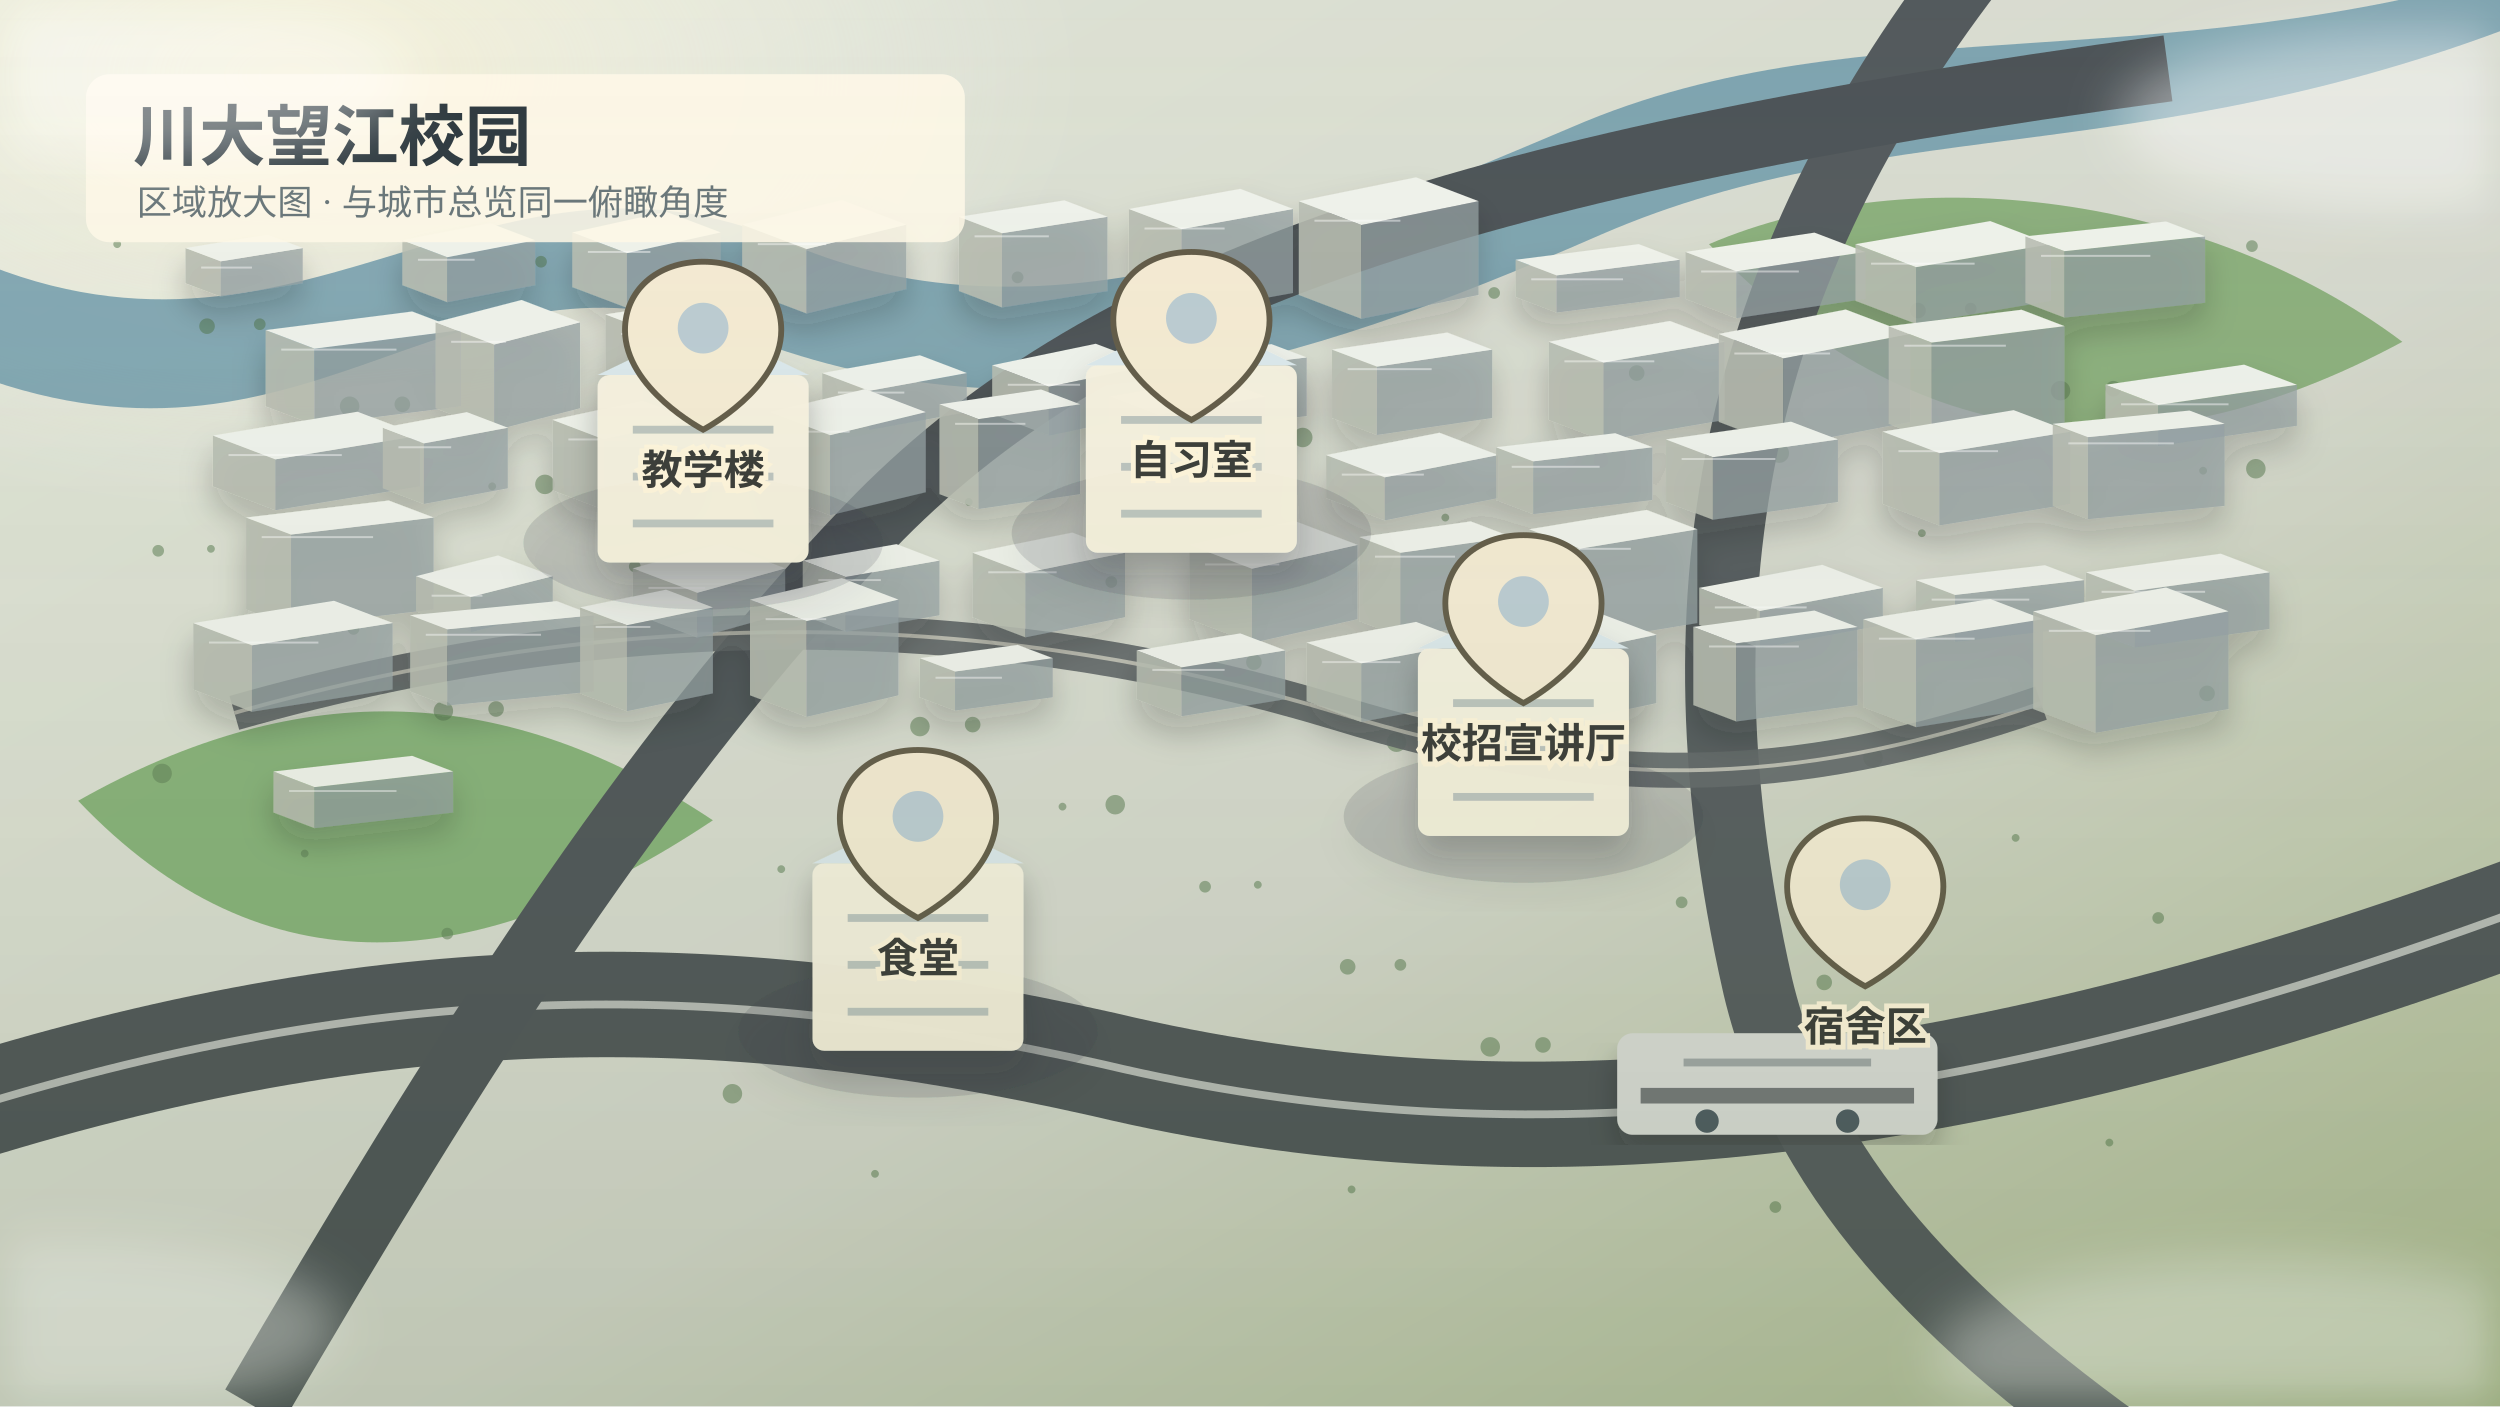
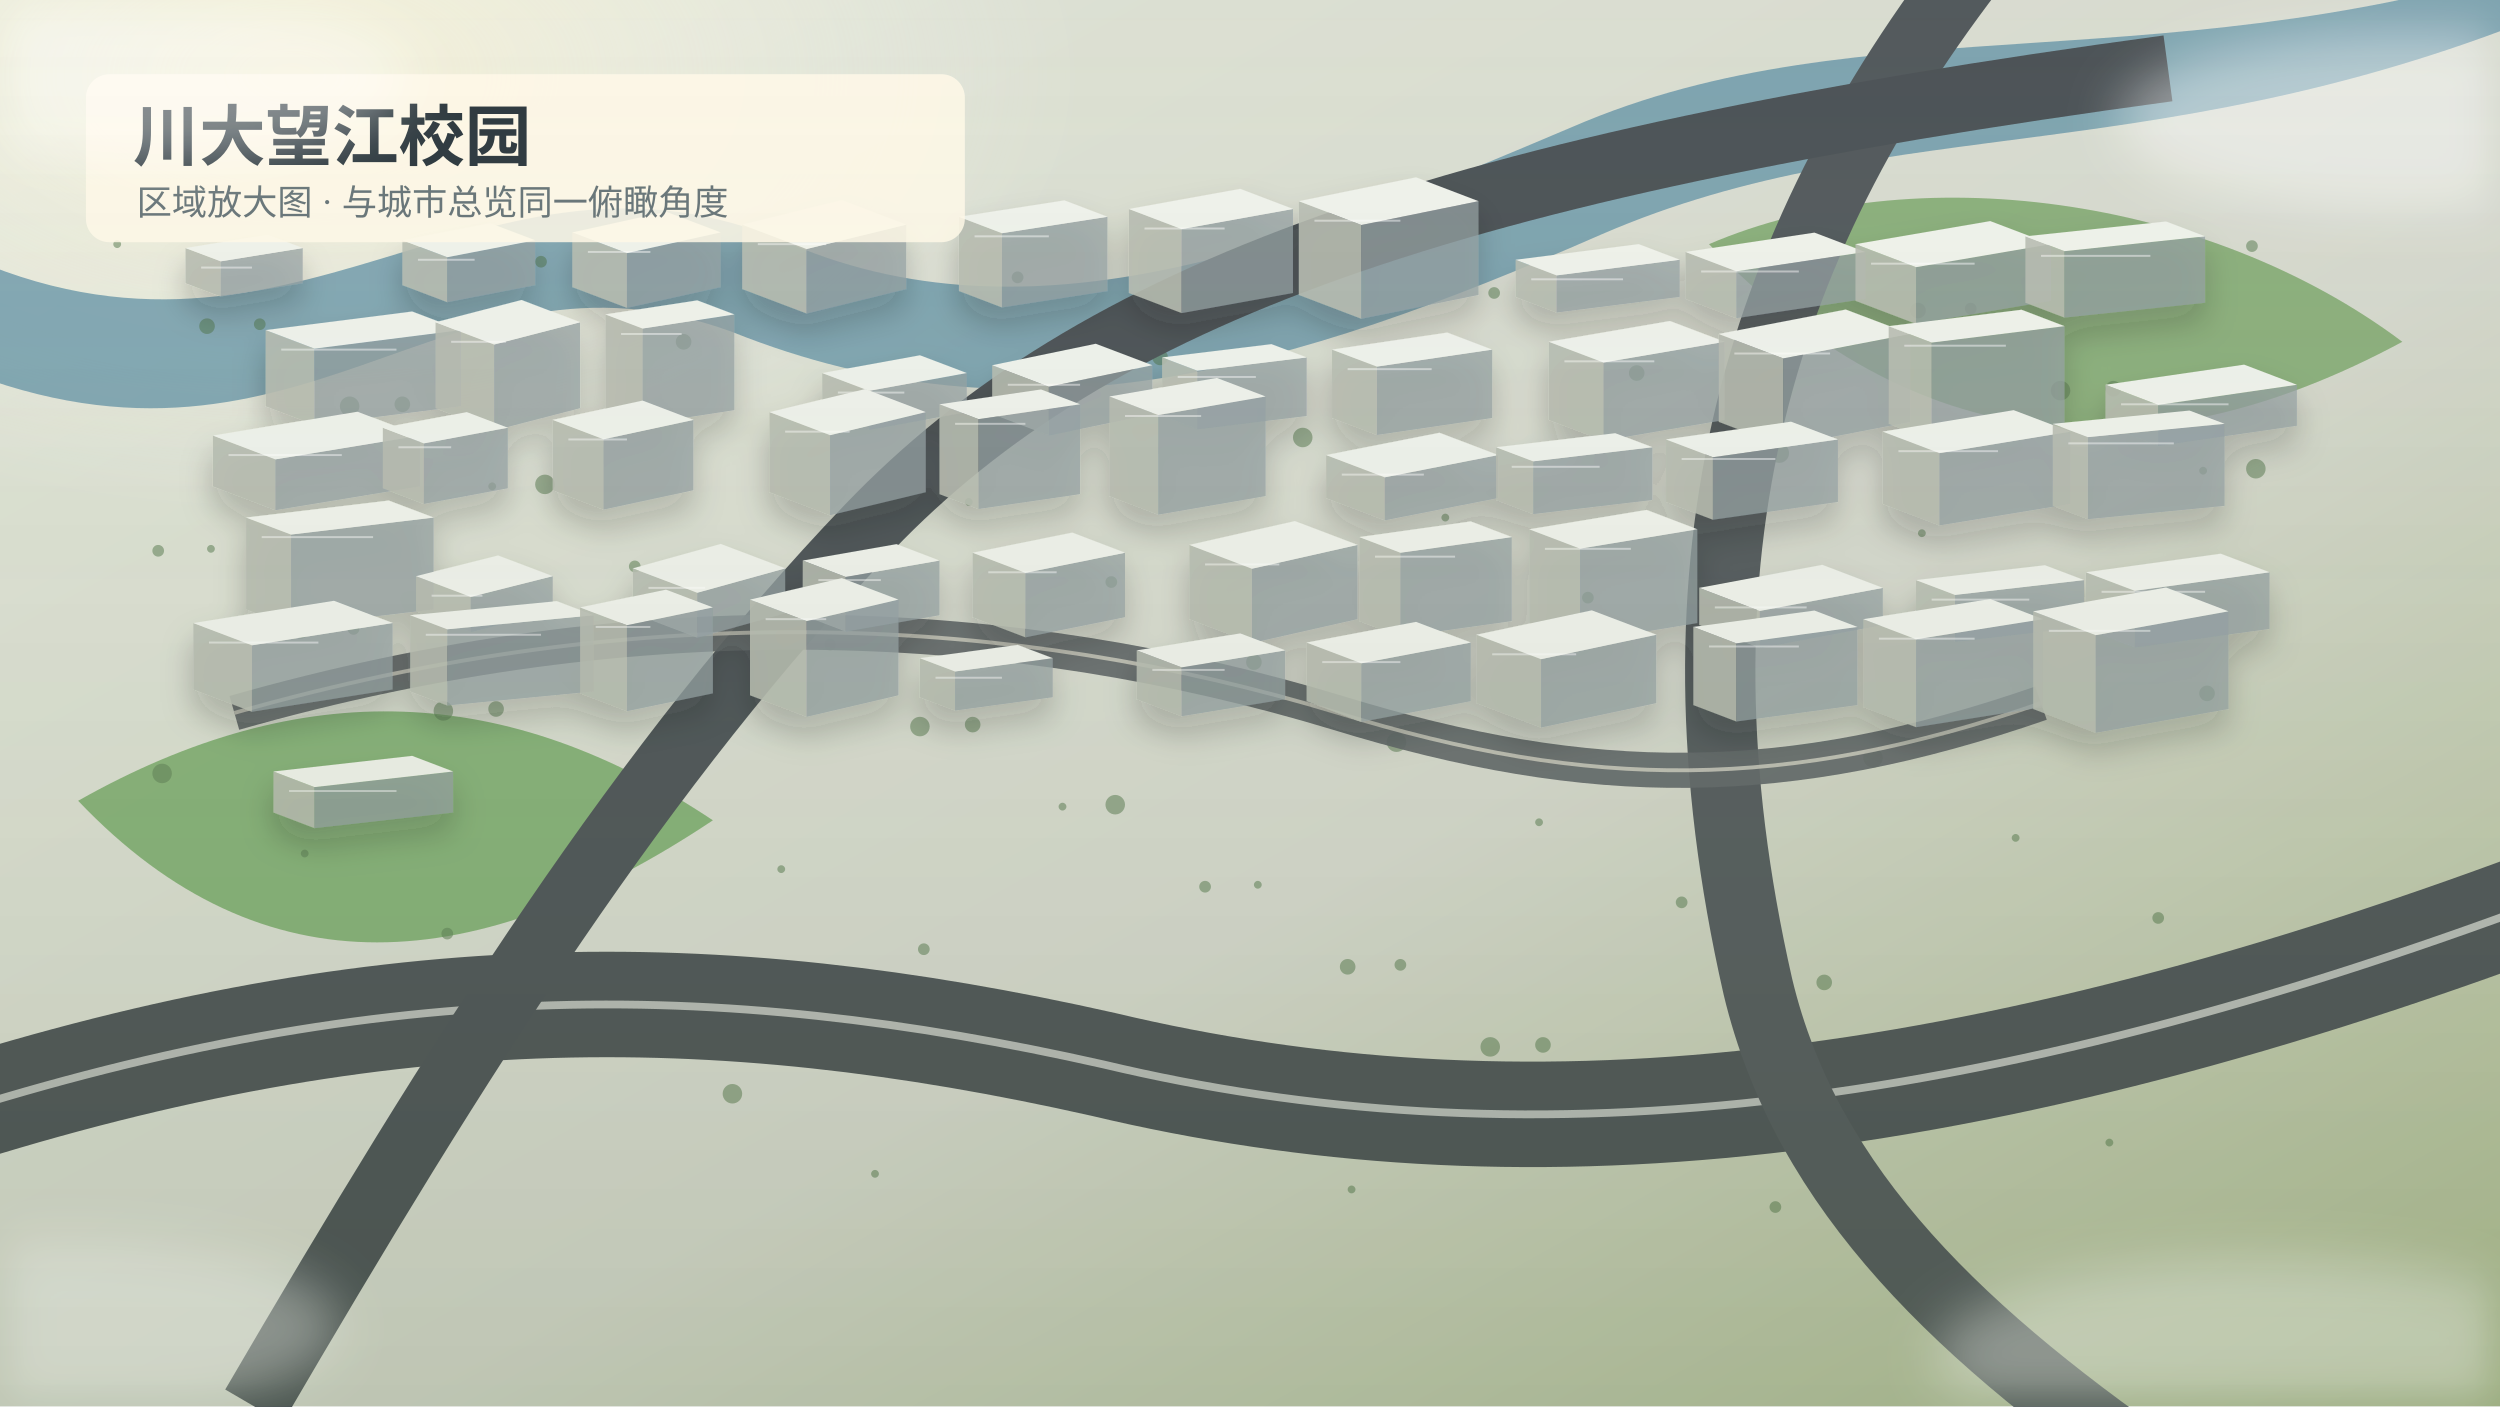
<svg xmlns="http://www.w3.org/2000/svg" width="1280" height="720" viewBox="0 0 1280 720">
  <defs>
    <linearGradient id="ground" x1="0" y1="0" x2="1" y2="1">
      <stop stop-color="#dfe4d4" />
      <stop offset=".58" stop-color="#d3d6cb" />
      <stop offset="1" stop-color="#a9b88c" />
    </linearGradient>
    <filter id="softShadow">
      <feDropShadow dx="0" dy="10" stdDeviation="8" flood-color="#1a2327" flood-opacity=".28" />
    </filter>
    <filter id="blur">
      <feGaussianBlur stdDeviation="13" />
    </filter>
    <radialGradient id="sun" cx="12%" cy="5%" r="75%">
      <stop stop-color="#fff6d6" stop-opacity=".68" />
      <stop offset=".42" stop-color="#fff" stop-opacity="0" />
    </radialGradient>
    <linearGradient id="v" x1="0" y1="0" x2="0" y2="1">
      <stop stop-color="#ffffff" stop-opacity=".04" />
      <stop offset="1" stop-color="#607948" stop-opacity=".18" />
    </linearGradient>
  </defs>
  <rect width="1280" height="720" fill="url(#ground)" />
  <rect width="1280" height="720" fill="url(#sun)" />
  <path d="M-30 125 C150 215 245 55 405 125 C535 180 675 120 805 65 C955 0 1115 45 1320 -25 L1320 0 C1110 90 970 55 820 120 C660 190 525 230 375 170 C225 115 155 265 -30 185Z" fill="#5f8fa3" opacity=".78" />
  <g opacity=".88">
    <path d="M40 410 C155 345 260 350 365 420 C245 500 135 510 40 410Z" fill="#75a766" />
    <path d="M875 125 C980 80 1130 100 1230 175 C1100 245 980 235 875 125Z" fill="#7ca56b" />
    <circle cx="60" cy="125" r="2" fill="#436b3c" opacity=".55" />
    <circle cx="133" cy="166" r="3" fill="#436b3c" opacity=".55" />
    <circle cx="206" cy="207" r="4" fill="#436b3c" opacity=".55" />
    <circle cx="279" cy="248" r="5" fill="#436b3c" opacity=".55" />
    <circle cx="352" cy="289" r="2" fill="#436b3c" opacity=".55" />
    <circle cx="425" cy="330" r="3" fill="#436b3c" opacity=".55" />
    <circle cx="498" cy="371" r="4" fill="#436b3c" opacity=".55" />
    <circle cx="571" cy="412" r="5" fill="#436b3c" opacity=".55" />
    <circle cx="644" cy="453" r="2" fill="#436b3c" opacity=".55" />
    <circle cx="717" cy="494" r="3" fill="#436b3c" opacity=".55" />
    <circle cx="790" cy="535" r="4" fill="#436b3c" opacity=".55" />
    <circle cx="863" cy="576" r="5" fill="#436b3c" opacity=".55" />
    <circle cx="936" cy="617" r="2" fill="#436b3c" opacity=".55" />
    <circle cx="1009" cy="158" r="3" fill="#436b3c" opacity=".55" />
    <circle cx="1082" cy="199" r="4" fill="#436b3c" opacity=".55" />
    <circle cx="1155" cy="240" r="5" fill="#436b3c" opacity=".55" />
    <circle cx="108" cy="281" r="2" fill="#436b3c" opacity=".55" />
    <circle cx="181" cy="322" r="3" fill="#436b3c" opacity=".55" />
    <circle cx="254" cy="363" r="4" fill="#436b3c" opacity=".55" />
    <circle cx="327" cy="404" r="5" fill="#436b3c" opacity=".55" />
    <circle cx="400" cy="445" r="2" fill="#436b3c" opacity=".55" />
    <circle cx="473" cy="486" r="3" fill="#436b3c" opacity=".55" />
    <circle cx="546" cy="527" r="4" fill="#436b3c" opacity=".55" />
    <circle cx="619" cy="568" r="5" fill="#436b3c" opacity=".55" />
    <circle cx="692" cy="609" r="2" fill="#436b3c" opacity=".55" />
    <circle cx="765" cy="150" r="3" fill="#436b3c" opacity=".55" />
    <circle cx="838" cy="191" r="4" fill="#436b3c" opacity=".55" />
    <circle cx="911" cy="232" r="5" fill="#436b3c" opacity=".55" />
    <circle cx="984" cy="273" r="2" fill="#436b3c" opacity=".55" />
    <circle cx="1057" cy="314" r="3" fill="#436b3c" opacity=".55" />
    <circle cx="1130" cy="355" r="4" fill="#436b3c" opacity=".55" />
    <circle cx="83" cy="396" r="5" fill="#436b3c" opacity=".55" />
    <circle cx="156" cy="437" r="2" fill="#436b3c" opacity=".55" />
    <circle cx="229" cy="478" r="3" fill="#436b3c" opacity=".55" />
    <circle cx="302" cy="519" r="4" fill="#436b3c" opacity=".55" />
    <circle cx="375" cy="560" r="5" fill="#436b3c" opacity=".55" />
    <circle cx="448" cy="601" r="2" fill="#436b3c" opacity=".55" />
    <circle cx="521" cy="142" r="3" fill="#436b3c" opacity=".55" />
    <circle cx="594" cy="183" r="4" fill="#436b3c" opacity=".55" />
    <circle cx="667" cy="224" r="5" fill="#436b3c" opacity=".55" />
    <circle cx="740" cy="265" r="2" fill="#436b3c" opacity=".55" />
    <circle cx="813" cy="306" r="3" fill="#436b3c" opacity=".55" />
    <circle cx="886" cy="347" r="4" fill="#436b3c" opacity=".55" />
    <circle cx="959" cy="388" r="5" fill="#436b3c" opacity=".55" />
    <circle cx="1032" cy="429" r="2" fill="#436b3c" opacity=".55" />
    <circle cx="1105" cy="470" r="3" fill="#436b3c" opacity=".55" />
    <circle cx="1178" cy="511" r="4" fill="#436b3c" opacity=".55" />
    <circle cx="131" cy="552" r="5" fill="#436b3c" opacity=".55" />
    <circle cx="204" cy="593" r="2" fill="#436b3c" opacity=".55" />
    <circle cx="277" cy="134" r="3" fill="#436b3c" opacity=".55" />
    <circle cx="350" cy="175" r="4" fill="#436b3c" opacity=".55" />
    <circle cx="423" cy="216" r="5" fill="#436b3c" opacity=".55" />
    <circle cx="496" cy="257" r="2" fill="#436b3c" opacity=".55" />
    <circle cx="569" cy="298" r="3" fill="#436b3c" opacity=".55" />
    <circle cx="642" cy="339" r="4" fill="#436b3c" opacity=".55" />
    <circle cx="715" cy="380" r="5" fill="#436b3c" opacity=".55" />
    <circle cx="788" cy="421" r="2" fill="#436b3c" opacity=".55" />
    <circle cx="861" cy="462" r="3" fill="#436b3c" opacity=".55" />
    <circle cx="934" cy="503" r="4" fill="#436b3c" opacity=".55" />
    <circle cx="1007" cy="544" r="5" fill="#436b3c" opacity=".55" />
    <circle cx="1080" cy="585" r="2" fill="#436b3c" opacity=".55" />
    <circle cx="1153" cy="126" r="3" fill="#436b3c" opacity=".55" />
    <circle cx="106" cy="167" r="4" fill="#436b3c" opacity=".55" />
    <circle cx="179" cy="208" r="5" fill="#436b3c" opacity=".55" />
    <circle cx="252" cy="249" r="2" fill="#436b3c" opacity=".55" />
    <circle cx="325" cy="290" r="3" fill="#436b3c" opacity=".55" />
    <circle cx="398" cy="331" r="4" fill="#436b3c" opacity=".55" />
    <circle cx="471" cy="372" r="5" fill="#436b3c" opacity=".55" />
    <circle cx="544" cy="413" r="2" fill="#436b3c" opacity=".55" />
    <circle cx="617" cy="454" r="3" fill="#436b3c" opacity=".55" />
    <circle cx="690" cy="495" r="4" fill="#436b3c" opacity=".55" />
    <circle cx="763" cy="536" r="5" fill="#436b3c" opacity=".55" />
    <circle cx="836" cy="577" r="2" fill="#436b3c" opacity=".55" />
    <circle cx="909" cy="618" r="3" fill="#436b3c" opacity=".55" />
    <circle cx="982" cy="159" r="4" fill="#436b3c" opacity=".55" />
    <circle cx="1055" cy="200" r="5" fill="#436b3c" opacity=".55" />
    <circle cx="1128" cy="241" r="2" fill="#436b3c" opacity=".55" />
    <circle cx="81" cy="282" r="3" fill="#436b3c" opacity=".55" />
    <circle cx="154" cy="323" r="4" fill="#436b3c" opacity=".55" />
    <circle cx="227" cy="364" r="5" fill="#436b3c" opacity=".55" />
  </g>
  <g class="roads">
    <path d="M-40 575 C190 500 365 500 565 545 C775 595 1005 575 1320 455" stroke="#464d50" stroke-width="54" fill="none" />
    <path d="M-40 575 C190 500 365 500 565 545 C775 595 1005 575 1320 455" stroke="#eef0e8" stroke-width="4" fill="none" opacity=".65" />
    <path d="M1020 -30 C900 120 850 285 900 505 C925 610 1005 685 1115 760" stroke="#4c5356" stroke-width="36" fill="none" />
    <path d="M130 720 C235 540 330 390 445 270 C560 150 740 85 1110 35" stroke="#454c50" stroke-width="34" fill="none" />
    <path d="M120 365 C330 305 520 315 685 365 C815 405 915 405 1045 360" stroke="#595f62" stroke-width="18" fill="none" opacity=".92" />
    <path d="M120 365 C330 305 520 315 685 365 C815 405 915 405 1045 360" stroke="#f5f1df" stroke-width="2" fill="none" opacity=".6" />
  </g>
  <g filter="url(#softShadow)">
    <g class="b">
      <polygon points="95,127 113,133.8 113,151.8 95,145" fill="#b4b9ad" opacity=".88" />
      <polygon points="113,133.8 155,127 155,145 113,151.8" fill="#8f9ba0" opacity=".72" />
      <polygon points="95,127 137,120.2 155,127 113,133.8" fill="#eef1ea" />
      <path d="M103 137h26" stroke="#fff" stroke-opacity=".45" />
    </g>
    <g class="b">
      <polygon points="206,123 229,131.7 229,154.7 206,146" fill="#b4b9ad" opacity=".88" />
      <polygon points="229,131.7 274,123 274,146 229,154.7" fill="#8f9ba0" opacity=".72" />
      <polygon points="206,123 251,114.3 274,123 229,131.7" fill="#eef1ea" />
      <path d="M214 133h29" stroke="#fff" stroke-opacity=".45" />
    </g>
    <g class="b">
      <polygon points="293,119 321,129.6 321,157.6 293,147" fill="#b4b9ad" opacity=".88" />
      <polygon points="321,129.6 369,119 369,147 321,157.6" fill="#8f9ba0" opacity=".72" />
      <polygon points="293,119 341,108.4 369,119 321,129.6" fill="#eef1ea" />
      <path d="M301 129h32" stroke="#fff" stroke-opacity=".45" />
    </g>
    <g class="b">
      <polygon points="380,115 413,127.5 413,160.5 380,148" fill="#b4b9ad" opacity=".88" />
      <polygon points="413,127.5 464,115 464,148 413,160.5" fill="#8f9ba0" opacity=".72" />
      <polygon points="380,115 431,102.5 464,115 413,127.5" fill="#eef1ea" />
      <path d="M388 125h35" stroke="#fff" stroke-opacity=".45" />
    </g>
    <g class="b">
      <polygon points="491,111 513,119.4 513,157.4 491,149" fill="#b4b9ad" opacity=".88" />
      <polygon points="513,119.4 567,111 567,149 513,157.4" fill="#8f9ba0" opacity=".72" />
      <polygon points="491,111 545,102.6 567,111 513,119.4" fill="#eef1ea" />
      <path d="M499 121h38" stroke="#fff" stroke-opacity=".45" />
    </g>
    <g class="b">
      <polygon points="578,107 605,117.3 605,160.3 578,150" fill="#b4b9ad" opacity=".88" />
      <polygon points="605,117.3 662,107 662,150 605,160.3" fill="#8f9ba0" opacity=".72" />
      <polygon points="578,107 635,96.7 662,107 605,117.3" fill="#eef1ea" />
      <path d="M586 117h41" stroke="#fff" stroke-opacity=".45" />
    </g>
    <g class="b">
      <polygon points="665,103 697,115.2 697,163.2 665,151" fill="#b4b9ad" opacity=".88" />
      <polygon points="697,115.2 757,103 757,151 697,163.2" fill="#8f9ba0" opacity=".72" />
      <polygon points="665,103 725,90.8 757,103 697,115.2" fill="#eef1ea" />
      <path d="M673 113h44" stroke="#fff" stroke-opacity=".45" />
    </g>
    <g class="b">
      <polygon points="776,133 797,141 797,160 776,152" fill="#b4b9ad" opacity=".88" />
      <polygon points="797,141 860,133 860,152 797,160" fill="#8f9ba0" opacity=".72" />
      <polygon points="776,133 839,125 860,133 797,141" fill="#eef1ea" />
      <path d="M784 143h47" stroke="#fff" stroke-opacity=".45" />
    </g>
    <g class="b">
      <polygon points="863,129 889,138.9 889,162.9 863,153" fill="#b4b9ad" opacity=".88" />
      <polygon points="889,138.9 955,129 955,153 889,162.9" fill="#8f9ba0" opacity=".72" />
      <polygon points="863,129 929,119.1 955,129 889,138.9" fill="#eef1ea" />
      <path d="M871 139h50" stroke="#fff" stroke-opacity=".45" />
    </g>
    <g class="b">
      <polygon points="950,125 981,136.8 981,165.8 950,154" fill="#b4b9ad" opacity=".88" />
      <polygon points="981,136.8 1050,125 1050,154 981,165.8" fill="#8f9ba0" opacity=".72" />
      <polygon points="950,125 1019,113.2 1050,125 981,136.8" fill="#eef1ea" />
      <path d="M958 135h53" stroke="#fff" stroke-opacity=".45" />
    </g>
    <g class="b">
      <polygon points="1037,121 1057,128.6 1057,162.6 1037,155" fill="#b4b9ad" opacity=".88" />
      <polygon points="1057,128.6 1129,121 1129,155 1057,162.6" fill="#8f9ba0" opacity=".72" />
      <polygon points="1037,121 1109,113.4 1129,121 1057,128.6" fill="#eef1ea" />
      <path d="M1045 131h56" stroke="#fff" stroke-opacity=".45" />
    </g>
    <g class="b">
      <polygon points="136,169 161,178.5 161,217.5 136,208" fill="#b4b9ad" opacity=".88" />
      <polygon points="161,178.5 236,169 236,208 161,217.5" fill="#8f9ba0" opacity=".72" />
      <polygon points="136,169 211,159.5 236,169 161,178.5" fill="#eef1ea" />
      <path d="M144 179h59" stroke="#fff" stroke-opacity=".45" />
    </g>
    <g class="b">
      <polygon points="223,165 253,176.4 253,220.4 223,209" fill="#b4b9ad" opacity=".88" />
      <polygon points="253,176.4 297,165 297,209 253,220.4" fill="#8f9ba0" opacity=".72" />
      <polygon points="223,165 267,153.6 297,165 253,176.4" fill="#eef1ea" />
      <path d="M231 175h28" stroke="#fff" stroke-opacity=".45" />
    </g>
    <g class="b">
      <polygon points="310,161 329,168.2 329,217.2 310,210" fill="#b4b9ad" opacity=".88" />
      <polygon points="329,168.2 376,161 376,210 329,217.2" fill="#8f9ba0" opacity=".72" />
      <polygon points="310,161 357,153.8 376,161 329,168.2" fill="#eef1ea" />
      <path d="M318 171h31" stroke="#fff" stroke-opacity=".45" />
    </g>
    <g class="b">
      <polygon points="421,191 445,200.1 445,220.1 421,211" fill="#b4b9ad" opacity=".88" />
      <polygon points="445,200.1 495,191 495,211 445,220.1" fill="#8f9ba0" opacity=".72" />
      <polygon points="421,191 471,181.9 495,191 445,200.1" fill="#eef1ea" />
      <path d="M429 201h34" stroke="#fff" stroke-opacity=".45" />
    </g>
    <g class="b">
      <polygon points="508,187 537,198 537,223 508,212" fill="#b4b9ad" opacity=".88" />
      <polygon points="537,198 590,187 590,212 537,223" fill="#8f9ba0" opacity=".72" />
      <polygon points="508,187 561,176 590,187 537,198" fill="#eef1ea" />
      <path d="M516 197h37" stroke="#fff" stroke-opacity=".45" />
    </g>
    <g class="b">
      <polygon points="595,183 613,189.8 613,219.8 595,213" fill="#b4b9ad" opacity=".88" />
      <polygon points="613,189.8 669,183 669,213 613,219.8" fill="#8f9ba0" opacity=".72" />
      <polygon points="595,183 651,176.2 669,183 613,189.8" fill="#eef1ea" />
      <path d="M603 193h40" stroke="#fff" stroke-opacity=".45" />
    </g>
    <g class="b">
      <polygon points="682,179 705,187.7 705,222.7 682,214" fill="#b4b9ad" opacity=".88" />
      <polygon points="705,187.7 764,179 764,214 705,222.7" fill="#8f9ba0" opacity=".72" />
      <polygon points="682,179 741,170.3 764,179 705,187.7" fill="#eef1ea" />
      <path d="M690 189h43" stroke="#fff" stroke-opacity=".45" />
    </g>
    <g class="b">
      <polygon points="793,175 821,185.6 821,225.6 793,215" fill="#b4b9ad" opacity=".88" />
      <polygon points="821,185.6 883,175 883,215 821,225.6" fill="#8f9ba0" opacity=".72" />
      <polygon points="793,175 855,164.4 883,175 821,185.6" fill="#eef1ea" />
      <path d="M801 185h46" stroke="#fff" stroke-opacity=".45" />
    </g>
    <g class="b">
      <polygon points="880,171 913,183.5 913,228.5 880,216" fill="#b4b9ad" opacity=".88" />
      <polygon points="913,183.5 978,171 978,216 913,228.5" fill="#8f9ba0" opacity=".72" />
      <polygon points="880,171 945,158.5 978,171 913,183.5" fill="#eef1ea" />
      <path d="M888 181h49" stroke="#fff" stroke-opacity=".45" />
    </g>
    <g class="b">
      <polygon points="967,167 989,175.4 989,225.4 967,217" fill="#b4b9ad" opacity=".88" />
      <polygon points="989,175.4 1057,167 1057,217 989,225.4" fill="#8f9ba0" opacity=".72" />
      <polygon points="967,167 1035,158.6 1057,167 989,175.4" fill="#eef1ea" />
      <path d="M975 177h52" stroke="#fff" stroke-opacity=".45" />
    </g>
    <g class="b">
      <polygon points="1078,197 1105,207.3 1105,228.3 1078,218" fill="#b4b9ad" opacity=".88" />
      <polygon points="1105,207.3 1176,197 1176,218 1105,228.3" fill="#8f9ba0" opacity=".72" />
      <polygon points="1078,197 1149,186.7 1176,197 1105,207.3" fill="#eef1ea" />
      <path d="M1086 207h55" stroke="#fff" stroke-opacity=".45" />
    </g>
    <g class="b">
      <polygon points="109,223 141,235.2 141,261.2 109,249" fill="#b4b9ad" opacity=".88" />
      <polygon points="141,235.2 215,223 215,249 141,261.2" fill="#8f9ba0" opacity=".72" />
      <polygon points="109,223 183,210.8 215,223 141,235.2" fill="#eef1ea" />
      <path d="M117 233h58" stroke="#fff" stroke-opacity=".45" />
    </g>
    <g class="b">
      <polygon points="196,219 217,227 217,258 196,250" fill="#b4b9ad" opacity=".88" />
      <polygon points="217,227 260,219 260,250 217,258" fill="#8f9ba0" opacity=".72" />
      <polygon points="196,219 239,211 260,219 217,227" fill="#eef1ea" />
      <path d="M204 229h27" stroke="#fff" stroke-opacity=".45" />
    </g>
    <g class="b">
      <polygon points="283,215 309,224.9 309,260.9 283,251" fill="#b4b9ad" opacity=".88" />
      <polygon points="309,224.9 355,215 355,251 309,260.9" fill="#8f9ba0" opacity=".72" />
      <polygon points="283,215 329,205.1 355,215 309,224.9" fill="#eef1ea" />
      <path d="M291 225h30" stroke="#fff" stroke-opacity=".45" />
    </g>
    <g class="b">
      <polygon points="394,211 425,222.8 425,263.8 394,252" fill="#b4b9ad" opacity=".88" />
      <polygon points="425,222.8 474,211 474,252 425,263.8" fill="#8f9ba0" opacity=".72" />
      <polygon points="394,211 443,199.2 474,211 425,222.8" fill="#eef1ea" />
      <path d="M402 221h33" stroke="#fff" stroke-opacity=".45" />
    </g>
    <g class="b">
      <polygon points="481,207 501,214.6 501,260.6 481,253" fill="#b4b9ad" opacity=".88" />
      <polygon points="501,214.6 553,207 553,253 501,260.6" fill="#8f9ba0" opacity=".72" />
      <polygon points="481,207 533,199.4 553,207 501,214.6" fill="#eef1ea" />
      <path d="M489 217h36" stroke="#fff" stroke-opacity=".45" />
    </g>
    <g class="b">
      <polygon points="568,203 593,212.5 593,263.5 568,254" fill="#b4b9ad" opacity=".88" />
      <polygon points="593,212.5 648,203 648,254 593,263.5" fill="#8f9ba0" opacity=".72" />
      <polygon points="568,203 623,193.5 648,203 593,212.5" fill="#eef1ea" />
      <path d="M576 213h39" stroke="#fff" stroke-opacity=".45" />
    </g>
    <g class="b">
      <polygon points="679,233 709,244.4 709,266.4 679,255" fill="#b4b9ad" opacity=".88" />
      <polygon points="709,244.4 767,233 767,255 709,266.4" fill="#8f9ba0" opacity=".72" />
      <polygon points="679,233 737,221.6 767,233 709,244.4" fill="#eef1ea" />
      <path d="M687 243h42" stroke="#fff" stroke-opacity=".45" />
    </g>
    <g class="b">
      <polygon points="766,229 785,236.2 785,263.2 766,256" fill="#b4b9ad" opacity=".88" />
      <polygon points="785,236.2 846,229 846,256 785,263.2" fill="#8f9ba0" opacity=".72" />
      <polygon points="766,229 827,221.8 846,229 785,236.2" fill="#eef1ea" />
      <path d="M774 239h45" stroke="#fff" stroke-opacity=".45" />
    </g>
    <g class="b">
      <polygon points="853,225 877,234.1 877,266.1 853,257" fill="#b4b9ad" opacity=".88" />
      <polygon points="877,234.1 941,225 941,257 877,266.1" fill="#8f9ba0" opacity=".72" />
      <polygon points="853,225 917,215.9 941,225 877,234.1" fill="#eef1ea" />
      <path d="M861 235h48" stroke="#fff" stroke-opacity=".45" />
    </g>
    <g class="b">
      <polygon points="964,221 993,232 993,269 964,258" fill="#b4b9ad" opacity=".88" />
      <polygon points="993,232 1060,221 1060,258 993,269" fill="#8f9ba0" opacity=".72" />
      <polygon points="964,221 1031,210 1060,221 993,232" fill="#eef1ea" />
      <path d="M972 231h51" stroke="#fff" stroke-opacity=".45" />
    </g>
    <g class="b">
      <polygon points="1051,217 1069,223.8 1069,265.8 1051,259" fill="#b4b9ad" opacity=".88" />
      <polygon points="1069,223.8 1139,217 1139,259 1069,265.8" fill="#8f9ba0" opacity=".72" />
      <polygon points="1051,217 1121,210.2 1139,217 1069,223.8" fill="#eef1ea" />
      <path d="M1059 227h54" stroke="#fff" stroke-opacity=".45" />
    </g>
    <g class="b">
      <polygon points="126,265 149,273.7 149,320.7 126,312" fill="#b4b9ad" opacity=".88" />
      <polygon points="149,273.7 222,265 222,312 149,320.7" fill="#8f9ba0" opacity=".72" />
      <polygon points="126,265 199,256.3 222,265 149,273.7" fill="#eef1ea" />
      <path d="M134 275h57" stroke="#fff" stroke-opacity=".45" />
    </g>
    <g class="b">
      <polygon points="213,295 241,305.6 241,323.6 213,313" fill="#b4b9ad" opacity=".88" />
      <polygon points="241,305.6 283,295 283,313 241,323.6" fill="#8f9ba0" opacity=".72" />
      <polygon points="213,295 255,284.4 283,295 241,305.6" fill="#eef1ea" />
      <path d="M221 305h26" stroke="#fff" stroke-opacity=".45" />
    </g>
    <g class="b">
      <polygon points="324,291 357,303.5 357,326.5 324,314" fill="#b4b9ad" opacity=".88" />
      <polygon points="357,303.5 402,291 402,314 357,326.5" fill="#8f9ba0" opacity=".72" />
      <polygon points="324,291 369,278.5 402,291 357,303.5" fill="#eef1ea" />
      <path d="M332 301h29" stroke="#fff" stroke-opacity=".45" />
    </g>
    <g class="b">
      <polygon points="411,287 433,295.4 433,323.4 411,315" fill="#b4b9ad" opacity=".88" />
      <polygon points="433,295.4 481,287 481,315 433,323.4" fill="#8f9ba0" opacity=".72" />
      <polygon points="411,287 459,278.6 481,287 433,295.4" fill="#eef1ea" />
      <path d="M419 297h32" stroke="#fff" stroke-opacity=".45" />
    </g>
    <g class="b">
      <polygon points="498,283 525,293.3 525,326.3 498,316" fill="#b4b9ad" opacity=".88" />
      <polygon points="525,293.3 576,283 576,316 525,326.3" fill="#8f9ba0" opacity=".72" />
      <polygon points="498,283 549,272.7 576,283 525,293.3" fill="#eef1ea" />
      <path d="M506 293h35" stroke="#fff" stroke-opacity=".45" />
    </g>
    <g class="b">
      <polygon points="609,279 641,291.2 641,329.2 609,317" fill="#b4b9ad" opacity=".88" />
      <polygon points="641,291.2 695,279 695,317 641,329.2" fill="#8f9ba0" opacity=".72" />
      <polygon points="609,279 663,266.8 695,279 641,291.2" fill="#eef1ea" />
      <path d="M617 289h38" stroke="#fff" stroke-opacity=".45" />
    </g>
    <g class="b">
      <polygon points="696,275 717,283 717,326 696,318" fill="#b4b9ad" opacity=".88" />
      <polygon points="717,283 774,275 774,318 717,326" fill="#8f9ba0" opacity=".72" />
      <polygon points="696,275 753,267 774,275 717,283" fill="#eef1ea" />
      <path d="M704 285h41" stroke="#fff" stroke-opacity=".45" />
    </g>
    <g class="b">
      <polygon points="783,271 809,280.9 809,328.9 783,319" fill="#b4b9ad" opacity=".88" />
      <polygon points="809,280.9 869,271 869,319 809,328.9" fill="#8f9ba0" opacity=".72" />
      <polygon points="783,271 843,261.1 869,271 809,280.9" fill="#eef1ea" />
      <path d="M791 281h44" stroke="#fff" stroke-opacity=".45" />
    </g>
    <g class="b">
      <polygon points="870,301 901,312.8 901,331.8 870,320" fill="#b4b9ad" opacity=".88" />
      <polygon points="901,312.8 964,301 964,320 901,331.8" fill="#8f9ba0" opacity=".72" />
      <polygon points="870,301 933,289.2 964,301 901,312.8" fill="#eef1ea" />
      <path d="M878 311h47" stroke="#fff" stroke-opacity=".45" />
    </g>
    <g class="b">
      <polygon points="981,297 1001,304.6 1001,328.6 981,321" fill="#b4b9ad" opacity=".88" />
      <polygon points="1001,304.6 1067,297 1067,321 1001,328.6" fill="#8f9ba0" opacity=".72" />
      <polygon points="981,297 1047,289.4 1067,297 1001,304.6" fill="#eef1ea" />
      <path d="M989 307h50" stroke="#fff" stroke-opacity=".45" />
    </g>
    <g class="b">
      <polygon points="1068,293 1093,302.5 1093,331.5 1068,322" fill="#b4b9ad" opacity=".88" />
      <polygon points="1093,302.5 1162,293 1162,322 1093,331.5" fill="#8f9ba0" opacity=".72" />
      <polygon points="1068,293 1137,283.5 1162,293 1093,302.5" fill="#eef1ea" />
      <path d="M1076 303h53" stroke="#fff" stroke-opacity=".45" />
    </g>
    <g class="b">
      <polygon points="99,319 129,330.4 129,364.4 99,353" fill="#b4b9ad" opacity=".88" />
      <polygon points="129,330.4 201,319 201,353 129,364.4" fill="#8f9ba0" opacity=".72" />
      <polygon points="99,319 171,307.6 201,319 129,330.4" fill="#eef1ea" />
      <path d="M107 329h56" stroke="#fff" stroke-opacity=".45" />
    </g>
    <g class="b">
      <polygon points="210,315 229,322.2 229,361.2 210,354" fill="#b4b9ad" opacity=".88" />
      <polygon points="229,322.2 304,315 304,354 229,361.2" fill="#8f9ba0" opacity=".72" />
      <polygon points="210,315 285,307.8 304,315 229,322.2" fill="#eef1ea" />
      <path d="M218 325h59" stroke="#fff" stroke-opacity=".45" />
    </g>
    <g class="b">
      <polygon points="297,311 321,320.1 321,364.1 297,355" fill="#b4b9ad" opacity=".88" />
      <polygon points="321,320.1 365,311 365,355 321,364.1" fill="#8f9ba0" opacity=".72" />
      <polygon points="297,311 341,301.9 365,311 321,320.1" fill="#eef1ea" />
      <path d="M305 321h28" stroke="#fff" stroke-opacity=".45" />
    </g>
    <g class="b">
      <polygon points="384,307 413,318 413,367 384,356" fill="#b4b9ad" opacity=".88" />
      <polygon points="413,318 460,307 460,356 413,367" fill="#8f9ba0" opacity=".72" />
      <polygon points="384,307 431,296 460,307 413,318" fill="#eef1ea" />
      <path d="M392 317h31" stroke="#fff" stroke-opacity=".45" />
    </g>
    <g class="b">
      <polygon points="471,337 489,343.8 489,363.8 471,357" fill="#b4b9ad" opacity=".88" />
      <polygon points="489,343.8 539,337 539,357 489,363.8" fill="#8f9ba0" opacity=".72" />
      <polygon points="471,337 521,330.2 539,337 489,343.8" fill="#eef1ea" />
      <path d="M479 347h34" stroke="#fff" stroke-opacity=".45" />
    </g>
    <g class="b">
      <polygon points="582,333 605,341.7 605,366.7 582,358" fill="#b4b9ad" opacity=".88" />
      <polygon points="605,341.7 658,333 658,358 605,366.7" fill="#8f9ba0" opacity=".72" />
      <polygon points="582,333 635,324.3 658,333 605,341.7" fill="#eef1ea" />
      <path d="M590 343h37" stroke="#fff" stroke-opacity=".45" />
    </g>
    <g class="b">
      <polygon points="669,329 697,339.6 697,369.6 669,359" fill="#b4b9ad" opacity=".88" />
      <polygon points="697,339.6 753,329 753,359 697,369.6" fill="#8f9ba0" opacity=".72" />
      <polygon points="669,329 725,318.4 753,329 697,339.6" fill="#eef1ea" />
      <path d="M677 339h40" stroke="#fff" stroke-opacity=".45" />
    </g>
    <g class="b">
      <polygon points="756,325 789,337.5 789,372.5 756,360" fill="#b4b9ad" opacity=".88" />
      <polygon points="789,337.5 848,325 848,360 789,372.5" fill="#8f9ba0" opacity=".72" />
      <polygon points="756,325 815,312.5 848,325 789,337.5" fill="#eef1ea" />
      <path d="M764 335h43" stroke="#fff" stroke-opacity=".45" />
    </g>
    <g class="b">
      <polygon points="867,321 889,329.4 889,369.4 867,361" fill="#b4b9ad" opacity=".88" />
      <polygon points="889,329.4 951,321 951,361 889,369.4" fill="#8f9ba0" opacity=".72" />
      <polygon points="867,321 929,312.6 951,321 889,329.4" fill="#eef1ea" />
      <path d="M875 331h46" stroke="#fff" stroke-opacity=".45" />
    </g>
    <g class="b">
      <polygon points="954,317 981,327.3 981,372.3 954,362" fill="#b4b9ad" opacity=".88" />
      <polygon points="981,327.3 1046,317 1046,362 981,372.3" fill="#8f9ba0" opacity=".72" />
      <polygon points="954,317 1019,306.7 1046,317 981,327.3" fill="#eef1ea" />
      <path d="M962 327h49" stroke="#fff" stroke-opacity=".45" />
    </g>
    <g class="b">
      <polygon points="1041,313 1073,325.2 1073,375.2 1041,363" fill="#b4b9ad" opacity=".88" />
      <polygon points="1073,325.2 1141,313 1141,363 1073,375.2" fill="#8f9ba0" opacity=".72" />
      <polygon points="1041,313 1109,300.8 1141,313 1073,325.2" fill="#eef1ea" />
      <path d="M1049 323h52" stroke="#fff" stroke-opacity=".45" />
    </g>
    <g class="b">
      <polygon points="140,395 161,403 161,424 140,416" fill="#b4b9ad" opacity=".88" />
      <polygon points="161,403 232,395 232,416 161,424" fill="#8f9ba0" opacity=".72" />
      <polygon points="140,395 211,387 232,395 161,403" fill="#eef1ea" />
      <path d="M148 405h55" stroke="#fff" stroke-opacity=".45" />
    </g>
  </g>
-   <g transform="translate(360 250)" filter="url(#softShadow)">
-     <ellipse cx="0" cy="28" rx="92" ry="34" fill="#263238" opacity=".16" />
-     <rect x="-54" y="-58" width="108" height="96" rx="6" fill="#f6f1de" opacity=".98" />
-     <path d="M-54 -58 L0 -84 L54 -58 Z" fill="#d9e6ea" />
-     <path d="M-36 -30 H36 M-36 -6 H36 M-36 18 H36" stroke="#8a9aa0" stroke-width="4" opacity=".55" />
-   </g>
-   <g transform="translate(360 156)" class="marker">
-     <path d="M0 -22 C24 -22 40 -7 40 13 C40 43 0 64 0 64 C0 64 -40 43 -40 13 C-40 -7 -24 -22 0 -22Z" fill="#f4ead1" stroke="#5a533f" stroke-width="3" />
-     <circle cx="0" cy="12" r="13" fill="#b8c9d0" />
-     <text x="0" y="92" text-anchor="middle" font-size="21" font-weight="800" fill="#2f312d" paint-order="stroke" stroke="#fff5da" stroke-width="5">教学楼</text>
-   </g>
-   <g transform="translate(610 245)" filter="url(#softShadow)">
-     <ellipse cx="0" cy="28" rx="92" ry="34" fill="#263238" opacity=".16" />
-     <rect x="-54" y="-58" width="108" height="96" rx="6" fill="#f6f1de" opacity=".98" />
-     <path d="M-54 -58 L0 -84 L54 -58 Z" fill="#d9e6ea" />
-     <path d="M-36 -30 H36 M-36 -6 H36 M-36 18 H36" stroke="#8a9aa0" stroke-width="4" opacity=".55" />
-   </g>
-   <g transform="translate(610 151)" class="marker">
-     <path d="M0 -22 C24 -22 40 -7 40 13 C40 43 0 64 0 64 C0 64 -40 43 -40 13 C-40 -7 -24 -22 0 -22Z" fill="#f4ead1" stroke="#5a533f" stroke-width="3" />
-     <circle cx="0" cy="12" r="13" fill="#b8c9d0" />
-     <text x="0" y="92" text-anchor="middle" font-size="21" font-weight="800" fill="#2f312d" paint-order="stroke" stroke="#fff5da" stroke-width="5">自习室</text>
-   </g>
-   <g transform="translate(780 390)" filter="url(#softShadow)">
-     <ellipse cx="0" cy="28" rx="92" ry="34" fill="#263238" opacity=".16" />
-     <rect x="-54" y="-58" width="108" height="96" rx="6" fill="#f6f1de" opacity=".98" />
-     <path d="M-54 -58 L0 -84 L54 -58 Z" fill="#d9e6ea" />
-     <path d="M-36 -30 H36 M-36 -6 H36 M-36 18 H36" stroke="#8a9aa0" stroke-width="4" opacity=".55" />
-   </g>
-   <g transform="translate(780 296)" class="marker">
-     <path d="M0 -22 C24 -22 40 -7 40 13 C40 43 0 64 0 64 C0 64 -40 43 -40 13 C-40 -7 -24 -22 0 -22Z" fill="#f4ead1" stroke="#5a533f" stroke-width="3" />
-     <circle cx="0" cy="12" r="13" fill="#b8c9d0" />
-     <text x="0" y="92" text-anchor="middle" font-size="21" font-weight="800" fill="#2f312d" paint-order="stroke" stroke="#fff5da" stroke-width="5">校招宣讲厅</text>
-   </g>
-   <g transform="translate(470 500)" filter="url(#softShadow)">
-     <ellipse cx="0" cy="28" rx="92" ry="34" fill="#263238" opacity=".16" />
-     <rect x="-54" y="-58" width="108" height="96" rx="6" fill="#f6f1de" opacity=".98" />
-     <path d="M-54 -58 L0 -84 L54 -58 Z" fill="#d9e6ea" />
-     <path d="M-36 -30 H36 M-36 -6 H36 M-36 18 H36" stroke="#8a9aa0" stroke-width="4" opacity=".55" />
-   </g>
-   <g transform="translate(470 406)" class="marker">
-     <path d="M0 -22 C24 -22 40 -7 40 13 C40 43 0 64 0 64 C0 64 -40 43 -40 13 C-40 -7 -24 -22 0 -22Z" fill="#f4ead1" stroke="#5a533f" stroke-width="3" />
-     <circle cx="0" cy="12" r="13" fill="#b8c9d0" />
-     <text x="0" y="92" text-anchor="middle" font-size="21" font-weight="800" fill="#2f312d" paint-order="stroke" stroke="#fff5da" stroke-width="5">食堂</text>
-   </g>
-   <g transform="translate(910 555)" filter="url(#softShadow)">
-     <rect x="-82" y="-26" width="164" height="52" rx="8" fill="#d7d9d5" />
-     <path d="M-70 6 H70" stroke="#6c7172" stroke-width="8" />
-     <path d="M-48 -11 H48" stroke="#9aa1a2" stroke-width="4" />
-     <circle cx="-36" cy="19" r="6" fill="#44525a" />
-     <circle cx="36" cy="19" r="6" fill="#44525a" />
-   </g>
-   <g transform="translate(955 441)" class="marker">
-     <path d="M0 -22 C24 -22 40 -7 40 13 C40 43 0 64 0 64 C0 64 -40 43 -40 13 C-40 -7 -24 -22 0 -22Z" fill="#f4ead1" stroke="#5a533f" stroke-width="3" />
-     <circle cx="0" cy="12" r="13" fill="#b8c9d0" />
-     <text x="0" y="92" text-anchor="middle" font-size="21" font-weight="800" fill="#2f312d" paint-order="stroke" stroke="#fff5da" stroke-width="5">宿舍区</text>
-   </g>
  <g>
    <rect x="44" y="38" width="450" height="86" rx="12" fill="#fff8e7" opacity=".86" />
    <text x="68" y="82" font-size="34" fill="#263238" font-weight="800">川大望江校园</text>
    <text x="70" y="110" font-size="18" fill="#627073">区域放大图 · 与城市总览同一俯瞰角度</text>
  </g>
  <g opacity=".42" filter="url(#blur)">
    <ellipse cx="80" cy="40" rx="130" ry="42" fill="#fff" />
    <ellipse cx="1230" cy="62" rx="145" ry="46" fill="#fff" />
    <ellipse cx="1160" cy="695" rx="170" ry="50" fill="#fff" />
    <ellipse cx="35" cy="680" rx="140" ry="44" fill="#fff" />
  </g>
  <rect width="1280" height="720" fill="url(#v)" />
</svg>
